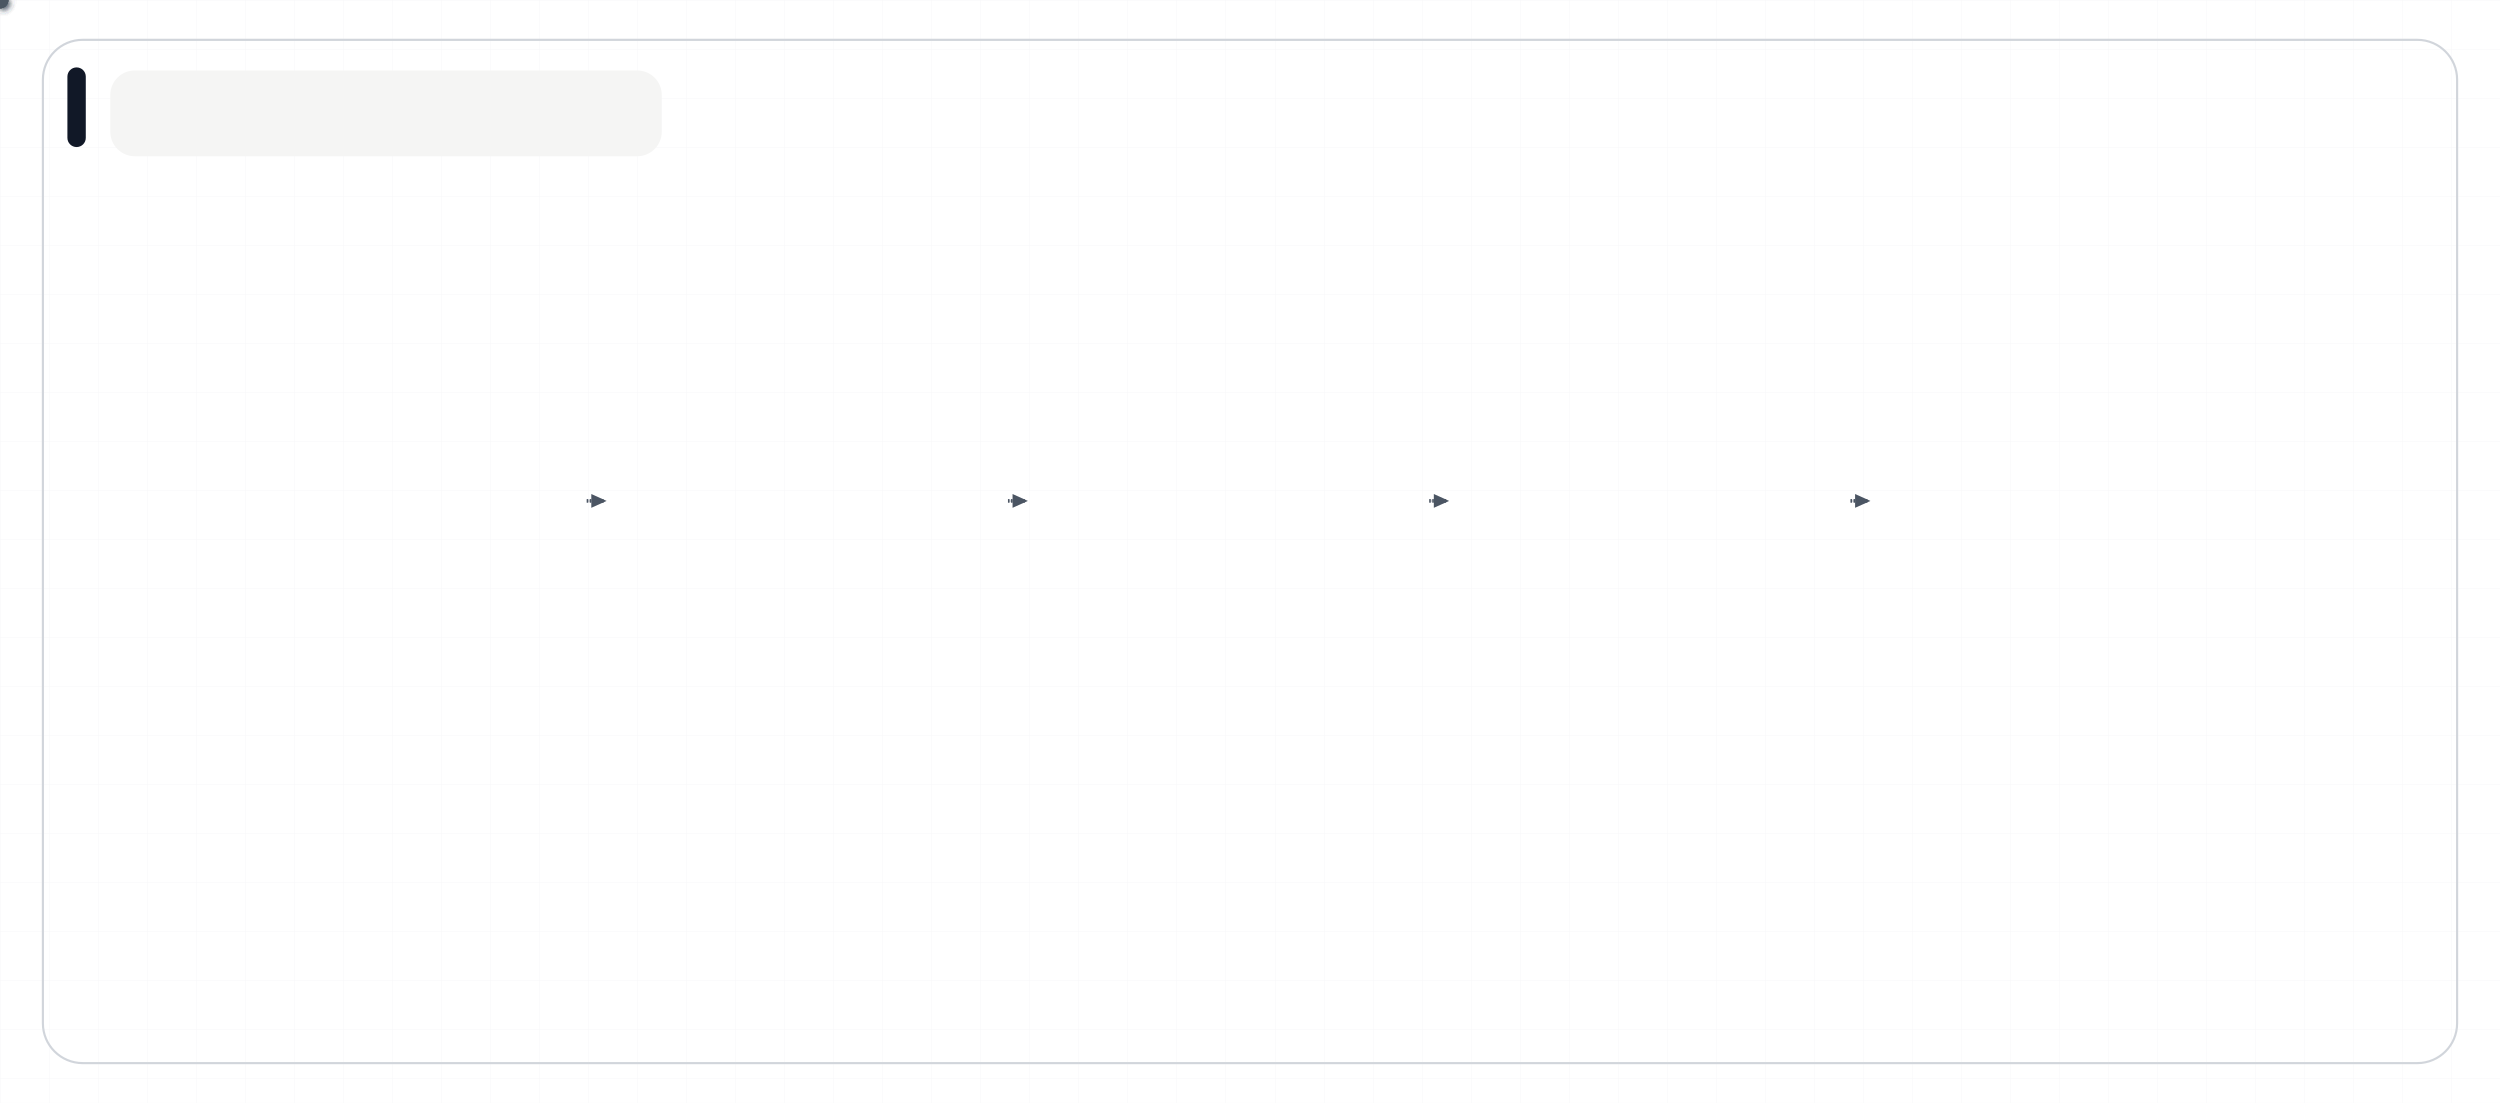
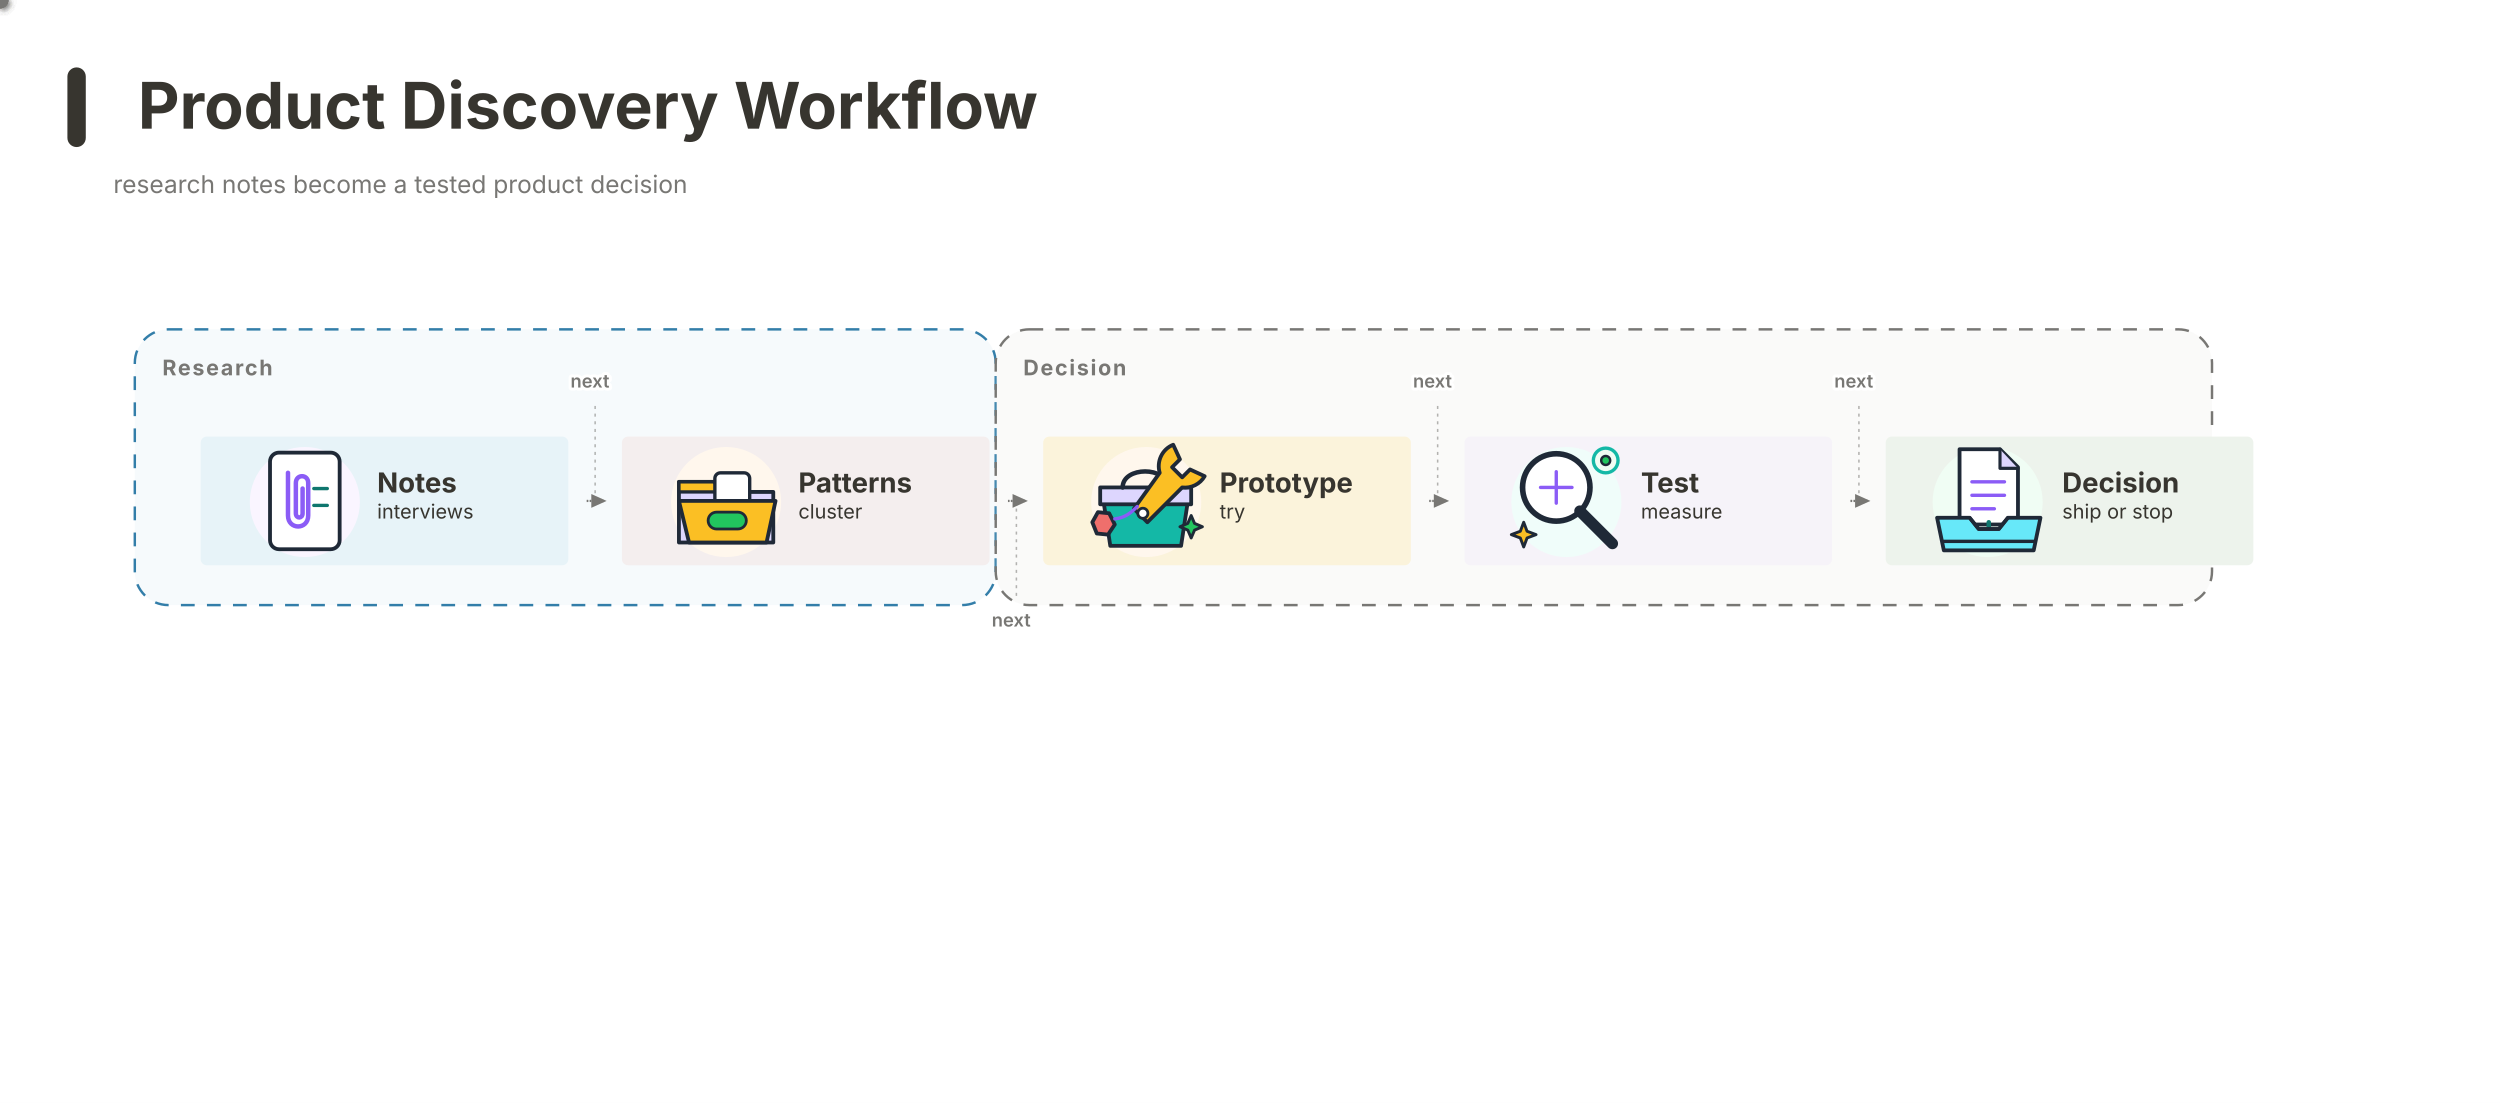
- <svg xmlns="http://www.w3.org/2000/svg" width="1632" height="720" viewBox="0 0 1632 720" role="img" aria-labelledby="diagram-title diagram-desc" data-motion-profile="showcase-v1" data-motion-sequence="staged" data-motion-edge="packet-flow" data-motion-node="icon-performance" data-motion-group="border-scan" data-motion-title="highlight-sweep" data-motion-reduced="subtle" data-icon-system="illustrated" data-icon-system-version="2.5.0">
+ <svg xmlns="http://www.w3.org/2000/svg" width="1632" height="720" viewBox="0 0 1632 720" role="img" aria-labelledby="diagram-title diagram-desc" lang="en" xml:lang="en" data-locale="en" data-motion-profile="showcase-v1" data-motion-sequence="staged" data-motion-edge="packet-flow" data-motion-node="icon-performance" data-motion-group="border-scan" data-motion-title="highlight-sweep" data-motion-reduced="subtle" data-icon-system="illustrated" data-icon-system-version="2.5.0">
  <style>
  .title { font: 700 42px ui-sans-serif, system-ui, -apple-system, BlinkMacSystemFont, "Segoe UI", sans-serif; letter-spacing: 0; }
  .subtitle { font: 400 16px ui-sans-serif, system-ui, -apple-system, BlinkMacSystemFont, "Segoe UI", sans-serif; }
  .node-title { font: 700 18px ui-sans-serif, system-ui, -apple-system, BlinkMacSystemFont, "Segoe UI", sans-serif; }
  .node-caption { font: 400 13px ui-sans-serif, system-ui, -apple-system, BlinkMacSystemFont, "Segoe UI", sans-serif; opacity: 0.84; }
  .group-label { font: 700 14px ui-sans-serif, system-ui, -apple-system, BlinkMacSystemFont, "Segoe UI", sans-serif; text-transform: uppercase; letter-spacing: 0.08em; }
-   .edge-label { font: 600 13px ui-sans-serif, system-ui, -apple-system, BlinkMacSystemFont, "Segoe UI", sans-serif; }
+   .edge-label { font: 600 12px ui-sans-serif, system-ui, -apple-system, BlinkMacSystemFont, "Segoe UI", sans-serif; paint-order: stroke; stroke: #ffffff; stroke-width: 4px; stroke-linejoin: round; }
  .step-label { font: 700 12px ui-sans-serif, system-ui, -apple-system, BlinkMacSystemFont, "Segoe UI", sans-serif; }
  .edge-flow { stroke-linecap: round; }
  .edge-draw, .edge-base { stroke-linecap: butt; stroke-linejoin: round; }
  .edge-particle { filter: url(#particle-glow); }
  .edge-arrow-particle { filter: url(#particle-glow); }
  .semantic-icon { vector-effect: non-scaling-stroke; }
  .semantic-icon-breathe { transform-box: fill-box; transform-origin: center; animation: semanticIconBreathe 2.8s ease-in-out infinite; }
  .icon-breathe-halo { pointer-events: none; filter: url(#particle-glow); }
  .node-glow, .node-burst { pointer-events: none; }
  #title-accent { transform-origin: 50px 70px; animation: titlePulse 4.8s ease-in-out infinite; }
  #title-highlight { transform-origin: 252px 74px; animation: titleSlide 5.6s ease-in-out infinite; }
  @keyframes titlePulse { 0%, 100% { opacity: 0.76; } 50% { opacity: 1; } }
  @keyframes titleSlide { 0%, 100% { transform: translateX(0); opacity: 0.9; } 50% { transform: translateX(8px); opacity: 1; } }
  @keyframes semanticIconBreathe { 0%, 100% { transform: scale(0.96); opacity: 0.72; } 50% { transform: scale(1.08); opacity: 1; } }
  @media (prefers-reduced-motion: reduce) {
    #title-accent, #title-highlight, .semantic-icon-breathe { animation: none; }
  }
</style>
  <rect width="100%" height="100%" fill="#ffffff" />
  <defs>
    <filter id="soft-glow" x="-40%" y="-40%" width="180%" height="180%">
      <feGaussianBlur stdDeviation="5" result="blur" />
      <feMerge>
        <feMergeNode in="blur" />
        <feMergeNode in="SourceGraphic" />
      </feMerge>
    </filter>
    <filter id="particle-glow" x="-80%" y="-80%" width="260%" height="260%">
      <feGaussianBlur stdDeviation="2.6" result="blur" />
      <feMerge>
        <feMergeNode in="blur" />
        <feMergeNode in="SourceGraphic" />
      </feMerge>
    </filter>
    <pattern id="grid" width="32" height="32" patternUnits="userSpaceOnUse">
-       <path d="M 32 0 L 0 0 0 32" fill="none" stroke="#f3f4f6" stroke-width="1" />
+       <path d="M 32 0 L 0 0 0 32" fill="none" stroke="#ffffff" stroke-width="1" />
    </pattern>
  </defs>
-   <rect width="100%" height="100%" fill="url(#grid)" opacity="0.52" />
-   <rect x="28" y="26" width="1576" height="668" rx="26" fill="none" stroke="#d1d5db" stroke-width="1.4" opacity="1.00" />
-   <rect id="title-accent" x="44" y="44" width="12" height="52" rx="6" fill="#111827" />
-   <rect id="title-highlight" x="72" y="46" width="360" height="56" rx="16" fill="#f5f5f4" />
-   <rect class="title-sweep" x="72" y="46" width="0" height="56" rx="16" fill="#111827" opacity="0.16">
-     <animate attributeName="width" values="0;360;0" dur="3.20s" begin="0.34s" repeatCount="indefinite" />
-     <animate attributeName="x" values="72;72;432" dur="3.20s" begin="0.34s" repeatCount="indefinite" />
-   </rect>
-   <text id="main-title" x="90" y="84" class="title" fill="#1f2937" opacity="0">
-     <animate attributeName="opacity" values="0;1" dur="0.65s" begin="0.08s" fill="freeze" />
+   <rect width="100%" height="100%" fill="url(#grid)" opacity="0.00" />
+   <rect x="28" y="26" width="1576" height="668" rx="26" fill="none" stroke="#9b9a97" stroke-width="1.4" opacity="0.00" />
+   <rect id="title-accent" x="44" y="44" width="12" height="52" rx="6" fill="#37352f" style="animation:none" />
+   <rect id="title-highlight" x="72" y="46" width="360" height="56" rx="16" fill="#f1f1ef" opacity="0" style="animation:none" />
+   <path class="title-sweep" d="M 90 99 H 432" fill="none" stroke="#37352f" stroke-width="2" pathLength="1" stroke-dasharray="1" stroke-dashoffset="1" opacity="0">
+     <animate attributeName="stroke-dashoffset" values="1;0" dur="0.55s" begin="0s" fill="freeze" />
+     <animate attributeName="opacity" values="0;0.4;0" dur="0.8s" begin="0s" fill="freeze" />
+   </path>
+   <text id="main-title" x="90" y="84" class="title" fill="#37352f" opacity="1">
  Product Discovery Workflow
</text>
-   <text x="74" y="126" class="subtitle" fill="#6b7280" opacity="0">
-     <animate attributeName="opacity" values="0;1" dur="0.65s" begin="0.28s" fill="freeze" />
+   <text x="74" y="126" class="subtitle" fill="#787774" opacity="1">
  research notes become a tested product decision
</text>
-   <g id="group-research" class="group" opacity="0">
-     <animate attributeName="opacity" values="0;1" dur="0.70s" begin="0.17s" fill="freeze" />
-     <rect x="88.0" y="215.0" width="562.0" height="180.0" rx="22" fill="#f0fdfa" fill-opacity="0.34" stroke="#0f766e" stroke-width="1.6" stroke-dasharray="9 8">
+   <g id="group-research" class="group" opacity="1">
+     <rect x="88.0" y="215.0" width="562.0" height="180.0" rx="22" fill="#e7f3f8" fill-opacity="0.34" stroke="#337ea9" stroke-width="1.6" stroke-dasharray="9 8">
      <animate attributeName="stroke-dashoffset" values="0;-34" dur="5.60s" begin="0.17s" repeatCount="indefinite" />
    </rect>
-     <rect class="group-border-scan" x="88.0" y="215.0" width="562.0" height="180.0" rx="22" fill="none" stroke="#0f766e" stroke-width="3.4" stroke-linecap="round" stroke-dasharray="89.0 519.4" opacity="0.72" filter="url(#soft-glow)">
-       <animate attributeName="stroke-dashoffset" values="0;-1484.0" dur="7.15s" begin="0.27s" repeatCount="indefinite" />
-     </rect>
-     <text x="106.0" y="245.0" class="group-label" fill="#6b7280">Research</text>
-   </g>
-   <g id="group-decision" class="group" opacity="0">
-     <animate attributeName="opacity" values="0;1" dur="0.70s" begin="0.29s" fill="freeze" />
-     <rect x="650.0" y="215.0" width="794.0" height="180.0" rx="22" fill="#f9fafb" fill-opacity="0.34" stroke="#4b5563" stroke-width="1.6" stroke-dasharray="9 8">
+     <rect class="group-border-scan" x="88.0" y="215.0" width="562.0" height="180.0" rx="22" fill="none" stroke="#337ea9" stroke-width="1.6" stroke-linecap="round" stroke-dasharray="89.0 519.4" opacity="0">
+       <animate attributeName="stroke-dashoffset" values="0;-1484.0" dur="0.8s" begin="0s" fill="freeze" />
+       <animate attributeName="opacity" values="0;0.6;0" dur="0.8s" begin="0s" fill="freeze" />
+     </rect>
+     <text x="106.0" y="245.0" class="group-label" fill="#787774">Research</text>
+   </g>
+   <g id="group-decision" class="group" opacity="1">
+     <rect x="650.0" y="215.0" width="794.0" height="180.0" rx="22" fill="#f1f1ef" fill-opacity="0.34" stroke="#787774" stroke-width="1.6" stroke-dasharray="9 8">
      <animate attributeName="stroke-dashoffset" values="0;-34" dur="6.00s" begin="0.29s" repeatCount="indefinite" />
    </rect>
-     <rect class="group-border-scan" x="650.0" y="215.0" width="794.0" height="180.0" rx="22" fill="none" stroke="#4b5563" stroke-width="3.4" stroke-linecap="round" stroke-dasharray="116.9 681.8" opacity="0.72" filter="url(#soft-glow)">
-       <animate attributeName="stroke-dashoffset" values="0;-1948.0" dur="7.50s" begin="0.39s" repeatCount="indefinite" />
-     </rect>
-     <text x="668.0" y="245.0" class="group-label" fill="#6b7280">Decision</text>
+     <rect class="group-border-scan" x="650.0" y="215.0" width="794.0" height="180.0" rx="22" fill="none" stroke="#787774" stroke-width="1.6" stroke-linecap="round" stroke-dasharray="116.9 681.8" opacity="0">
+       <animate attributeName="stroke-dashoffset" values="0;-1948.0" dur="0.8s" begin="0s" fill="freeze" />
+       <animate attributeName="opacity" values="0;0.6;0" dur="0.8s" begin="0s" fill="freeze" />
+     </rect>
+     <text x="668.0" y="245.0" class="group-label" fill="#787774">Decision</text>
  </g>
  <defs>
    <marker id="arrow-1" markerWidth="12" markerHeight="12" viewBox="0 0 12 12" refX="9" refY="6" orient="auto" markerUnits="userSpaceOnUse">
-       <path d="M 1 1.5 L 11 6 L 1 10.5 z" fill="#4b5563" />
-     </marker>
-   </defs>
-   <g class="edge" data-role="process">
-     <path class="edge-base" d="M 383.0 327.0 L 394.0 327.0" fill="none" stroke="#4b5563" stroke-width="1.7" opacity="0.24" />
-     <path class="edge-draw" d="M 383.0 327.0 L 394.0 327.0" fill="none" stroke="#4b5563" stroke-width="2.4" pathLength="1" stroke-dasharray="1" stroke-dashoffset="0" marker-end="url(#arrow-1)" />
-     <circle class="edge-particle edge-packet" r="5.5" fill="#4b5563" stroke="none" opacity="0.92">
+       <path d="M 1 1.5 L 11 6 L 1 10.5 z" fill="#787774" />
+     </marker>
+   </defs>
+   <g class="edge" data-role="process" data-source="notes" data-target="patterns" data-label-placement="placed" data-expected-label="next" data-direction="forward" data-relation-id="@edge:0">
+     <path class="edge-base" d="M 383.0 327.0 L 394.0 327.0" fill="none" stroke="#787774" stroke-width="1.0" opacity="0.24" />
+     <path class="edge-draw" d="M 383.0 327.0 L 394.0 327.0" fill="none" stroke="#787774" stroke-width="1.5" pathLength="1" stroke-dasharray="1" stroke-dashoffset="0" marker-end="url(#arrow-1)" />
+     <circle class="edge-particle edge-packet" r="5.5" fill="#787774" stroke="none" opacity="0.92">
      <animateMotion dur="1.65s" repeatCount="indefinite" path="M 383.0 327.0 L 394.0 327.0" begin="-0.19s" />
      <animate attributeName="opacity" values="0;0.92;0" dur="1.65s" begin="-0.19s" repeatCount="indefinite" />
    </circle>
-     <text x="388.5" y="313.0" class="edge-label" fill="#6b7280" opacity="1">
- 
+     <path class="edge-label-leader" d="M 388.5 327.0 L 388.5 263.0" fill="none" stroke="#787774" stroke-width="1" stroke-dasharray="2 3" opacity="0.55" pointer-events="none" />
+     <text x="372.4" y="253.0" class="edge-label" fill="#787774" opacity="1">
+     next
  </text>
  </g>
  <defs>
    <marker id="arrow-2" markerWidth="12" markerHeight="12" viewBox="0 0 12 12" refX="9" refY="6" orient="auto" markerUnits="userSpaceOnUse">
-       <path d="M 1 1.5 L 11 6 L 1 10.5 z" fill="#4b5563" />
-     </marker>
-   </defs>
-   <g class="edge" data-role="process">
-     <path class="edge-base" d="M 658.0 327.0 L 669.0 327.0" fill="none" stroke="#4b5563" stroke-width="1.7" opacity="0.24" />
-     <path class="edge-draw" d="M 658.0 327.0 L 669.0 327.0" fill="none" stroke="#4b5563" stroke-width="2.4" pathLength="1" stroke-dasharray="1" stroke-dashoffset="0" marker-end="url(#arrow-2)" />
-     <circle class="edge-particle edge-packet" r="5.5" fill="#4b5563" stroke="none" opacity="0.92">
+       <path d="M 1 1.5 L 11 6 L 1 10.5 z" fill="#787774" />
+     </marker>
+   </defs>
+   <g class="edge" data-role="process" data-source="patterns" data-target="prototype" data-label-placement="placed" data-expected-label="next" data-direction="forward" data-relation-id="@edge:1">
+     <path class="edge-base" d="M 658.0 327.0 L 669.0 327.0" fill="none" stroke="#787774" stroke-width="1.0" opacity="0.24" />
+     <path class="edge-draw" d="M 658.0 327.0 L 669.0 327.0" fill="none" stroke="#787774" stroke-width="1.5" pathLength="1" stroke-dasharray="1" stroke-dashoffset="0" marker-end="url(#arrow-2)" />
+     <circle class="edge-particle edge-packet" r="5.5" fill="#787774" stroke="none" opacity="0.92">
      <animateMotion dur="1.65s" repeatCount="indefinite" path="M 658.0 327.0 L 669.0 327.0" begin="-0.38s" />
      <animate attributeName="opacity" values="0;0.92;0" dur="1.65s" begin="-0.38s" repeatCount="indefinite" />
    </circle>
-     <text x="663.5" y="313.0" class="edge-label" fill="#6b7280" opacity="1">
- 
+     <path class="edge-label-leader" d="M 663.5 327.0 L 663.5 389.0" fill="none" stroke="#787774" stroke-width="1" stroke-dasharray="2 3" opacity="0.55" pointer-events="none" />
+     <text x="647.4" y="409.0" class="edge-label" fill="#787774" opacity="1">
+     next
  </text>
  </g>
  <defs>
    <marker id="arrow-3" markerWidth="12" markerHeight="12" viewBox="0 0 12 12" refX="9" refY="6" orient="auto" markerUnits="userSpaceOnUse">
-       <path d="M 1 1.5 L 11 6 L 1 10.5 z" fill="#4b5563" />
-     </marker>
-   </defs>
-   <g class="edge" data-role="process">
-     <path class="edge-base" d="M 933.0 327.0 L 944.0 327.0" fill="none" stroke="#4b5563" stroke-width="1.7" opacity="0.24" />
-     <path class="edge-draw" d="M 933.0 327.0 L 944.0 327.0" fill="none" stroke="#4b5563" stroke-width="2.4" pathLength="1" stroke-dasharray="1" stroke-dashoffset="0" marker-end="url(#arrow-3)" />
-     <circle class="edge-particle edge-packet" r="5.5" fill="#4b5563" stroke="none" opacity="0.92">
+       <path d="M 1 1.5 L 11 6 L 1 10.5 z" fill="#787774" />
+     </marker>
+   </defs>
+   <g class="edge" data-role="process" data-source="prototype" data-target="test" data-label-placement="placed" data-expected-label="next" data-direction="forward" data-relation-id="@edge:2">
+     <path class="edge-base" d="M 933.0 327.0 L 944.0 327.0" fill="none" stroke="#787774" stroke-width="1.0" opacity="0.24" />
+     <path class="edge-draw" d="M 933.0 327.0 L 944.0 327.0" fill="none" stroke="#787774" stroke-width="1.5" pathLength="1" stroke-dasharray="1" stroke-dashoffset="0" marker-end="url(#arrow-3)" />
+     <circle class="edge-particle edge-packet" r="5.5" fill="#787774" stroke="none" opacity="0.92">
      <animateMotion dur="1.65s" repeatCount="indefinite" path="M 933.0 327.0 L 944.0 327.0" begin="-0.57s" />
      <animate attributeName="opacity" values="0;0.92;0" dur="1.65s" begin="-0.57s" repeatCount="indefinite" />
    </circle>
-     <text x="938.5" y="313.0" class="edge-label" fill="#6b7280" opacity="1">
- 
+     <path class="edge-label-leader" d="M 938.5 327.0 L 938.5 263.0" fill="none" stroke="#787774" stroke-width="1" stroke-dasharray="2 3" opacity="0.55" pointer-events="none" />
+     <text x="922.4" y="253.0" class="edge-label" fill="#787774" opacity="1">
+     next
  </text>
  </g>
  <defs>
    <marker id="arrow-4" markerWidth="12" markerHeight="12" viewBox="0 0 12 12" refX="9" refY="6" orient="auto" markerUnits="userSpaceOnUse">
-       <path d="M 1 1.5 L 11 6 L 1 10.5 z" fill="#4b5563" />
-     </marker>
-   </defs>
-   <g class="edge" data-role="process">
-     <path class="edge-base" d="M 1208.0 327.0 L 1219.0 327.0" fill="none" stroke="#4b5563" stroke-width="1.7" opacity="0.24" />
-     <path class="edge-draw" d="M 1208.0 327.0 L 1219.0 327.0" fill="none" stroke="#4b5563" stroke-width="2.4" pathLength="1" stroke-dasharray="1" stroke-dashoffset="0" marker-end="url(#arrow-4)" />
-     <circle class="edge-particle edge-packet" r="5.5" fill="#4b5563" stroke="none" opacity="0.92">
+       <path d="M 1 1.5 L 11 6 L 1 10.5 z" fill="#787774" />
+     </marker>
+   </defs>
+   <g class="edge" data-role="process" data-source="test" data-target="decision" data-label-placement="placed" data-expected-label="next" data-direction="forward" data-relation-id="@edge:3">
+     <path class="edge-base" d="M 1208.0 327.0 L 1219.0 327.0" fill="none" stroke="#787774" stroke-width="1.0" opacity="0.24" />
+     <path class="edge-draw" d="M 1208.0 327.0 L 1219.0 327.0" fill="none" stroke="#787774" stroke-width="1.5" pathLength="1" stroke-dasharray="1" stroke-dashoffset="0" marker-end="url(#arrow-4)" />
+     <circle class="edge-particle edge-packet" r="5.5" fill="#787774" stroke="none" opacity="0.92">
      <animateMotion dur="1.65s" repeatCount="indefinite" path="M 1208.0 327.0 L 1219.0 327.0" begin="-0.76s" />
      <animate attributeName="opacity" values="0;0.92;0" dur="1.65s" begin="-0.76s" repeatCount="indefinite" />
    </circle>
-     <text x="1213.5" y="313.0" class="edge-label" fill="#6b7280" opacity="1">
- 
-   </text>
-   </g>
-   <g id="node-notes" class="node motion-node" data-role="source" opacity="0">
-     <animate attributeName="opacity" values="0;1" dur="0.55s" begin="0.25s" fill="freeze" />
-     <rect x="131.0" y="285.0" width="240.0" height="84.0" rx="7.0" fill="#f0fdfa" stroke="#0f766e" stroke-width="1.4" />
+     <path class="edge-label-leader" d="M 1213.5 327.0 L 1213.5 263.0" fill="none" stroke="#787774" stroke-width="1" stroke-dasharray="2 3" opacity="0.55" pointer-events="none" />
+     <text x="1197.4" y="253.0" class="edge-label" fill="#787774" opacity="1">
+     next
+   </text>
+   </g>
+   <g id="node-notes" class="node motion-node" data-role="source" opacity="1">
+     <rect class="node-surface" x="131.0" y="285.0" width="240.0" height="84.0" rx="4.0" fill="#e7f3f8" stroke="#337ea9" stroke-width="0.0" />
    <g class="semantic-icon-wrap semantic-icon-character-wrap semantic-icon-illustrated-wrap" data-icon="file" data-node-id="notes" opacity="1">
      <g id="icon-notes-root" class="semantic-icon semantic-icon-illustrated" data-icon-system="illustrated" data-icon-system-version="2.5.0" data-semantic-role="document-content-attach-reference" data-rest-opacity="1" transform="translate(155.0 283.0) scale(0.7333)">
        <g class="illustrated-character-motion-shell">
          <circle id="icon-notes-wash" class="illustrated-part illustrated-wash" data-rest-opacity="1" cx="60" cy="61" r="49" fill="#faf5ff" stroke="none" stroke-width="3.4" stroke-linecap="round" stroke-linejoin="round" />
          <rect id="icon-notes-page" class="illustrated-part illustrated-page" data-rest-opacity="1" x="29" y="17" width="62" height="86" rx="8" fill="#ffffff" stroke="#1f2937" stroke-width="3.4" stroke-linecap="round" stroke-linejoin="round" />
          <path id="icon-notes-paperclip" class="illustrated-part illustrated-paperclip" data-rest-opacity="1" d="M45 35v38c0 13 18 13 18 0V44c0-8-11-8-11 0v27c0 5 6 5 6 0V49" fill="none" stroke="#8b5cf6" stroke-width="4" stroke-linecap="round" stroke-linejoin="round" />
          <path id="icon-notes-content-lines" class="illustrated-part illustrated-content-lines" data-rest-opacity="1" d="M68 49h12M68 64h12" fill="none" stroke="#0f766e" stroke-width="3" stroke-linecap="round" stroke-linejoin="round" />
        </g>
      </g>
    </g>
-     <text x="320.0" y="313.0" text-anchor="middle" fill="#1f2937">
-       <tspan x="320.0" dy="18" class="node-title">Notes</tspan>
-       <tspan x="320.0" dy="17" class="node-caption">interviews</tspan>
-     </text>
-   </g>
-   <g id="node-patterns" class="node motion-node" data-role="memory" opacity="0">
-     <animate attributeName="opacity" values="0;1" dur="0.55s" begin="0.37s" fill="freeze" />
-     <rect x="406.0" y="285.0" width="240.0" height="84.0" rx="7.0" fill="#f0fdf4" stroke="#15803d" stroke-width="1.4" />
+     <text x="246.2" y="321.5" class="node-text-block" text-anchor="start" fill="#37352f">
+       <tspan x="246.2" dy="0" class="node-title">Notes</tspan>
+       <tspan x="246.2" dy="17" class="node-caption">interviews</tspan>
+     </text>
+   </g>
+   <g id="node-patterns" class="node motion-node" data-role="memory" opacity="1">
+     <rect class="node-surface" x="406.0" y="285.0" width="240.0" height="84.0" rx="4.0" fill="#f4eeee" stroke="#9f6b53" stroke-width="0.0" />
    <g class="semantic-icon-wrap semantic-icon-character-wrap semantic-icon-illustrated-wrap" data-icon="folder" data-node-id="patterns" opacity="1">
      <g id="icon-patterns-root" class="semantic-icon semantic-icon-illustrated" data-icon-system="illustrated" data-icon-system-version="2.5.0" data-semantic-role="collection-store-index-organize" data-rest-opacity="1" transform="translate(430.0 283.0) scale(0.7333)">
        <g class="illustrated-character-motion-shell">
          <circle id="icon-patterns-wash" class="illustrated-part illustrated-wash" data-rest-opacity="1" cx="60" cy="61" r="49" fill="#fff7ed" stroke="none" stroke-width="3.4" stroke-linecap="round" stroke-linejoin="round" />
          <path id="icon-patterns-folder-back" class="illustrated-part illustrated-folder-back" data-rest-opacity="1" d="M18 43h31l9 9h44v45H18Z" fill="#ddd6fe" stroke="#1f2937" stroke-width="3.4" stroke-linecap="round" stroke-linejoin="round" />
          <path id="icon-patterns-folder-tab" class="illustrated-part illustrated-folder-tab" data-rest-opacity="1" d="M18 43h31l9 9H18Z" fill="#fbbf24" stroke="#1f2937" stroke-width="3" stroke-linecap="round" stroke-linejoin="round" />
          <rect id="icon-patterns-document" class="illustrated-part illustrated-document" data-rest-opacity="1" x="50" y="35" width="31" height="40" rx="5" fill="#ffffff" stroke="#1f2937" stroke-width="3" stroke-linecap="round" stroke-linejoin="round" />
          <path id="icon-patterns-folder-front" class="illustrated-part illustrated-folder-front" data-rest-opacity="1" d="M18 60h86l-8 37H27Z" fill="#fbbf24" stroke="#1f2937" stroke-width="3.4" stroke-linecap="round" stroke-linejoin="round" />
          <rect id="icon-patterns-index-label" class="illustrated-part illustrated-index-label" data-rest-opacity="1" x="44" y="70" width="34" height="15" rx="7.5" fill="#22c55e" stroke="#1f2937" stroke-width="2.5" stroke-linecap="round" stroke-linejoin="round" />
        </g>
      </g>
    </g>
-     <text x="595.0" y="313.0" text-anchor="middle" fill="#1f2937">
-       <tspan x="595.0" dy="18" class="node-title">Patterns</tspan>
-       <tspan x="595.0" dy="17" class="node-caption">cluster</tspan>
-     </text>
-   </g>
-   <g id="node-prototype" class="node motion-node" data-role="tool" opacity="0">
-     <animate attributeName="opacity" values="0;1" dur="0.55s" begin="0.49s" fill="freeze" />
-     <rect x="681.0" y="285.0" width="240.0" height="84.0" rx="7.0" fill="#eff6ff" stroke="#2563eb" stroke-width="1.4" />
+     <text x="521.2" y="321.5" class="node-text-block" text-anchor="start" fill="#37352f">
+       <tspan x="521.2" dy="0" class="node-title">Patterns</tspan>
+       <tspan x="521.2" dy="17" class="node-caption">cluster</tspan>
+     </text>
+   </g>
+   <g id="node-prototype" class="node motion-node" data-role="tool" opacity="1">
+     <rect class="node-surface" x="681.0" y="285.0" width="240.0" height="84.0" rx="4.0" fill="#fbf3db" stroke="#cb912f" stroke-width="0.0" />
    <g class="semantic-icon-wrap semantic-icon-character-wrap semantic-icon-illustrated-wrap" data-icon="tool" data-node-id="prototype" opacity="1">
      <g id="icon-prototype-root" class="semantic-icon semantic-icon-illustrated" data-icon-system="illustrated" data-icon-system-version="2.5.0" data-semantic-role="tool-action-complete" data-rest-opacity="1" transform="translate(705.0 283.0) scale(0.7333)">
        <g class="illustrated-character-motion-shell">
          <circle id="icon-prototype-wash" class="illustrated-part illustrated-wash" data-rest-opacity="1" cx="59" cy="61" r="49" fill="#fff7ed" stroke="none" stroke-width="3.4" stroke-linecap="round" stroke-linejoin="round" />
          <path id="icon-prototype-toolbox" class="illustrated-part illustrated-toolbox" data-rest-opacity="1" d="M20 54h77l-7 46H27Z" fill="#14b8a6" stroke="#1f2937" stroke-width="3.4" stroke-linecap="round" stroke-linejoin="round" />
          <path id="icon-prototype-toolbox-lid" class="illustrated-part illustrated-toolbox-lid" data-rest-opacity="1" d="M18 48h81v15H18Z" fill="#ddd6fe" stroke="#1f2937" stroke-width="3.4" stroke-linecap="round" stroke-linejoin="round" />
          <path id="icon-prototype-handle" class="illustrated-part illustrated-handle" data-rest-opacity="1" d="M38 48c0-19 40-19 40 0" fill="none" stroke="#1f2937" stroke-width="4" stroke-linecap="round" stroke-linejoin="round" />
          <path id="icon-prototype-wrench" class="illustrated-part illustrated-wrench" data-rest-opacity="1" d="M48 67l12 12 31-31c8 1 16-3 20-10l-13-6-7 7-9-9 7-7-6-13c-10 4-15 15-12 25Z" fill="#fbbf24" stroke="#1f2937" stroke-width="3.4" stroke-linecap="round" stroke-linejoin="round" />
          <circle id="icon-prototype-wrench-hole" class="illustrated-part illustrated-wrench-hole" data-rest-opacity="1" cx="56" cy="71" r="4.5" fill="#ffffff" stroke="#1f2937" stroke-width="2.5" stroke-linecap="round" stroke-linejoin="round" />
          <path id="icon-prototype-target" class="illustrated-part illustrated-target" data-rest-opacity="1" d="M11 79l5-9 10 1 5 10-6 9-10-1Z" fill="#ef6f6c" stroke="#1f2937" stroke-width="3.4" stroke-linecap="round" stroke-linejoin="round" />
          <path id="icon-prototype-action-path" class="illustrated-part illustrated-action-path" data-rest-opacity="1" d="M31 76c9-1 14-5 20-11" fill="none" stroke="#8b5cf6" stroke-width="3" stroke-linecap="round" stroke-linejoin="round" />
          <path id="icon-prototype-completion" class="illustrated-part illustrated-completion" data-rest-opacity="1" d="M99 73l3 7 7 3-7 3-3 7-3-7-7-3 7-3Z" fill="#22c55e" stroke="#1f2937" stroke-width="2.6" stroke-linecap="round" stroke-linejoin="round" />
        </g>
      </g>
    </g>
-     <text x="870.0" y="313.0" text-anchor="middle" fill="#1f2937">
-       <tspan x="870.0" dy="18" class="node-title">Prototype</tspan>
-       <tspan x="870.0" dy="17" class="node-caption">try</tspan>
-     </text>
-   </g>
-   <g id="node-test" class="node motion-node" data-role="agent" opacity="0">
-     <animate attributeName="opacity" values="0;1" dur="0.55s" begin="0.61s" fill="freeze" />
-     <rect x="956.0" y="285.0" width="240.0" height="84.0" rx="7.0" fill="#faf5ff" stroke="#7c3aed" stroke-width="1.4" />
+     <text x="796.2" y="321.5" class="node-text-block" text-anchor="start" fill="#37352f">
+       <tspan x="796.2" dy="0" class="node-title">Prototype</tspan>
+       <tspan x="796.2" dy="17" class="node-caption">try</tspan>
+     </text>
+   </g>
+   <g id="node-test" class="node motion-node" data-role="agent" opacity="1">
+     <rect class="node-surface" x="956.0" y="285.0" width="240.0" height="84.0" rx="4.0" fill="#f6f3f9" stroke="#9065b0" stroke-width="0.0" />
    <g class="semantic-icon-wrap semantic-icon-character-wrap semantic-icon-illustrated-wrap" data-icon="search" data-node-id="test" opacity="1">
      <g id="icon-test-root" class="semantic-icon semantic-icon-illustrated" data-icon-system="illustrated" data-icon-system-version="2.5.0" data-semantic-role="query-scan-discover" data-rest-opacity="1" transform="translate(980.0 283.0) scale(0.7333)">
        <g class="illustrated-character-motion-shell">
          <circle id="icon-test-wash" class="illustrated-part illustrated-wash" data-rest-opacity="1" cx="58" cy="61" r="49" fill="#f0fdfa" stroke="none" stroke-width="3.4" stroke-linecap="round" stroke-linejoin="round" />
          <circle id="icon-test-lens-glass" class="illustrated-part illustrated-lens-glass" data-rest-opacity="1" cx="49" cy="48" r="29" fill="#ffffff" stroke="none" stroke-width="3.4" stroke-linecap="round" stroke-linejoin="round" />
          <circle id="icon-test-lens" class="illustrated-part illustrated-lens" data-rest-opacity="1" cx="49" cy="48" r="30" fill="none" stroke="#1f2937" stroke-width="5" stroke-linecap="round" stroke-linejoin="round" />
          <path id="icon-test-handle" class="illustrated-part illustrated-handle" data-rest-opacity="1" d="M70 69l29 29" fill="none" stroke="#1f2937" stroke-width="10" stroke-linecap="round" stroke-linejoin="round" />
          <path id="icon-test-scan-cross" class="illustrated-part illustrated-scan-cross" data-rest-opacity="1" d="M49 34v28M35 48h28" fill="none" stroke="#8b5cf6" stroke-width="3" stroke-linecap="round" stroke-linejoin="round" />
          <circle id="icon-test-target-ring" class="illustrated-part illustrated-target-ring" data-rest-opacity="1" cx="93" cy="24" r="11" fill="#f0fdf4" stroke="#14b8a6" stroke-width="3" stroke-linecap="round" stroke-linejoin="round" />
          <circle id="icon-test-result-dot" class="illustrated-part illustrated-result-dot" data-rest-opacity="1" cx="93" cy="24" r="4" fill="#22c55e" stroke="#1f2937" stroke-width="2.2" stroke-linecap="round" stroke-linejoin="round" />
          <path id="icon-test-discovery" class="illustrated-part illustrated-discovery" data-rest-opacity="1" d="M20 79l3 8 8 3-8 3-3 8-3-8-8-3 8-3Z" fill="#fbbf24" stroke="#1f2937" stroke-width="2.6" stroke-linecap="round" stroke-linejoin="round" />
        </g>
      </g>
    </g>
-     <text x="1145.0" y="313.0" text-anchor="middle" fill="#1f2937">
-       <tspan x="1145.0" dy="18" class="node-title">Test</tspan>
-       <tspan x="1145.0" dy="17" class="node-caption">measure</tspan>
-     </text>
-   </g>
-   <g id="node-decision" class="node motion-node" data-role="output" opacity="0">
-     <animate attributeName="opacity" values="0;1" dur="0.55s" begin="0.73s" fill="freeze" />
-     <rect x="1231.0" y="285.0" width="240.0" height="84.0" rx="7.0" fill="#f0fdf4" stroke="#16a34a" stroke-width="1.4" />
+     <text x="1071.2" y="321.5" class="node-text-block" text-anchor="start" fill="#37352f">
+       <tspan x="1071.2" dy="0" class="node-title">Test</tspan>
+       <tspan x="1071.2" dy="17" class="node-caption">measure</tspan>
+     </text>
+   </g>
+   <g id="node-decision" class="node motion-node" data-role="output" opacity="1">
+     <rect class="node-surface" x="1231.0" y="285.0" width="240.0" height="84.0" rx="4.0" fill="#edf3ec" stroke="#448361" stroke-width="0.0" />
    <g class="semantic-icon-wrap semantic-icon-character-wrap semantic-icon-illustrated-wrap" data-icon="output" data-node-id="decision" opacity="1">
      <g id="icon-decision-root" class="semantic-icon semantic-icon-illustrated" data-icon-system="illustrated" data-icon-system-version="2.5.0" data-semantic-role="artifact-deliver-confirm" data-rest-opacity="1" transform="translate(1255.0 283.0) scale(0.7333)">
        <g class="illustrated-character-motion-shell">
          <circle id="icon-decision-wash" class="illustrated-part illustrated-wash" data-rest-opacity="1" cx="58" cy="61" r="49" fill="#f0fdf4" stroke="none" stroke-width="3.4" stroke-linecap="round" stroke-linejoin="round" />
          <path id="icon-decision-artifact-card" class="illustrated-part illustrated-artifact-card" data-rest-opacity="1" d="M33 14h36l16 16v51H33Z" fill="#ffffff" stroke="#1f2937" stroke-width="3.4" stroke-linecap="round" stroke-linejoin="round" />
          <path id="icon-decision-artifact-corner" class="illustrated-part illustrated-artifact-corner" data-rest-opacity="1" d="M69 14v17h16" fill="#ddd6fe" stroke="#1f2937" stroke-width="2.8" stroke-linecap="round" stroke-linejoin="round" />
          <path id="icon-decision-artifact-lines" class="illustrated-part illustrated-artifact-lines" data-rest-opacity="1" d="M44 43h29M44 55h29M44 67h20" fill="none" stroke="#8b5cf6" stroke-width="3" stroke-linecap="round" stroke-linejoin="round" />
          <path id="icon-decision-emergence-track" class="illustrated-part illustrated-emergence-track" data-rest-opacity="1" d="M59 79v17" fill="none" stroke="#0f766e" stroke-width="4" stroke-linecap="round" stroke-linejoin="round" />
          <path id="icon-decision-delivery-tray" class="illustrated-part illustrated-delivery-tray" data-rest-opacity="1" d="M13 75h29l8 10h18l8-10h29l-6 29H19Z" fill="#67e8f9" stroke="#1f2937" stroke-width="3.4" stroke-linecap="round" stroke-linejoin="round" />
          <path id="icon-decision-delivery-lip" class="illustrated-part illustrated-delivery-lip" data-rest-opacity="1" d="M19 96h80M42 75l8 10h18l8-10" fill="none" stroke="#1f2937" stroke-width="3" stroke-linecap="round" stroke-linejoin="round" />
        </g>
      </g>
    </g>
-     <text x="1420.0" y="313.0" text-anchor="middle" fill="#1f2937">
-       <tspan x="1420.0" dy="18" class="node-title">Decision</tspan>
-       <tspan x="1420.0" dy="17" class="node-caption">ship or</tspan>
-       <tspan x="1420.0" dy="17" class="node-caption">stop</tspan>
+     <text x="1346.2" y="321.5" class="node-text-block" text-anchor="start" fill="#37352f">
+       <tspan x="1346.2" dy="0" class="node-title">Decision</tspan>
+       <tspan x="1346.2" dy="17" class="node-caption">ship or stop</tspan>
    </text>
  </g>
</svg>
